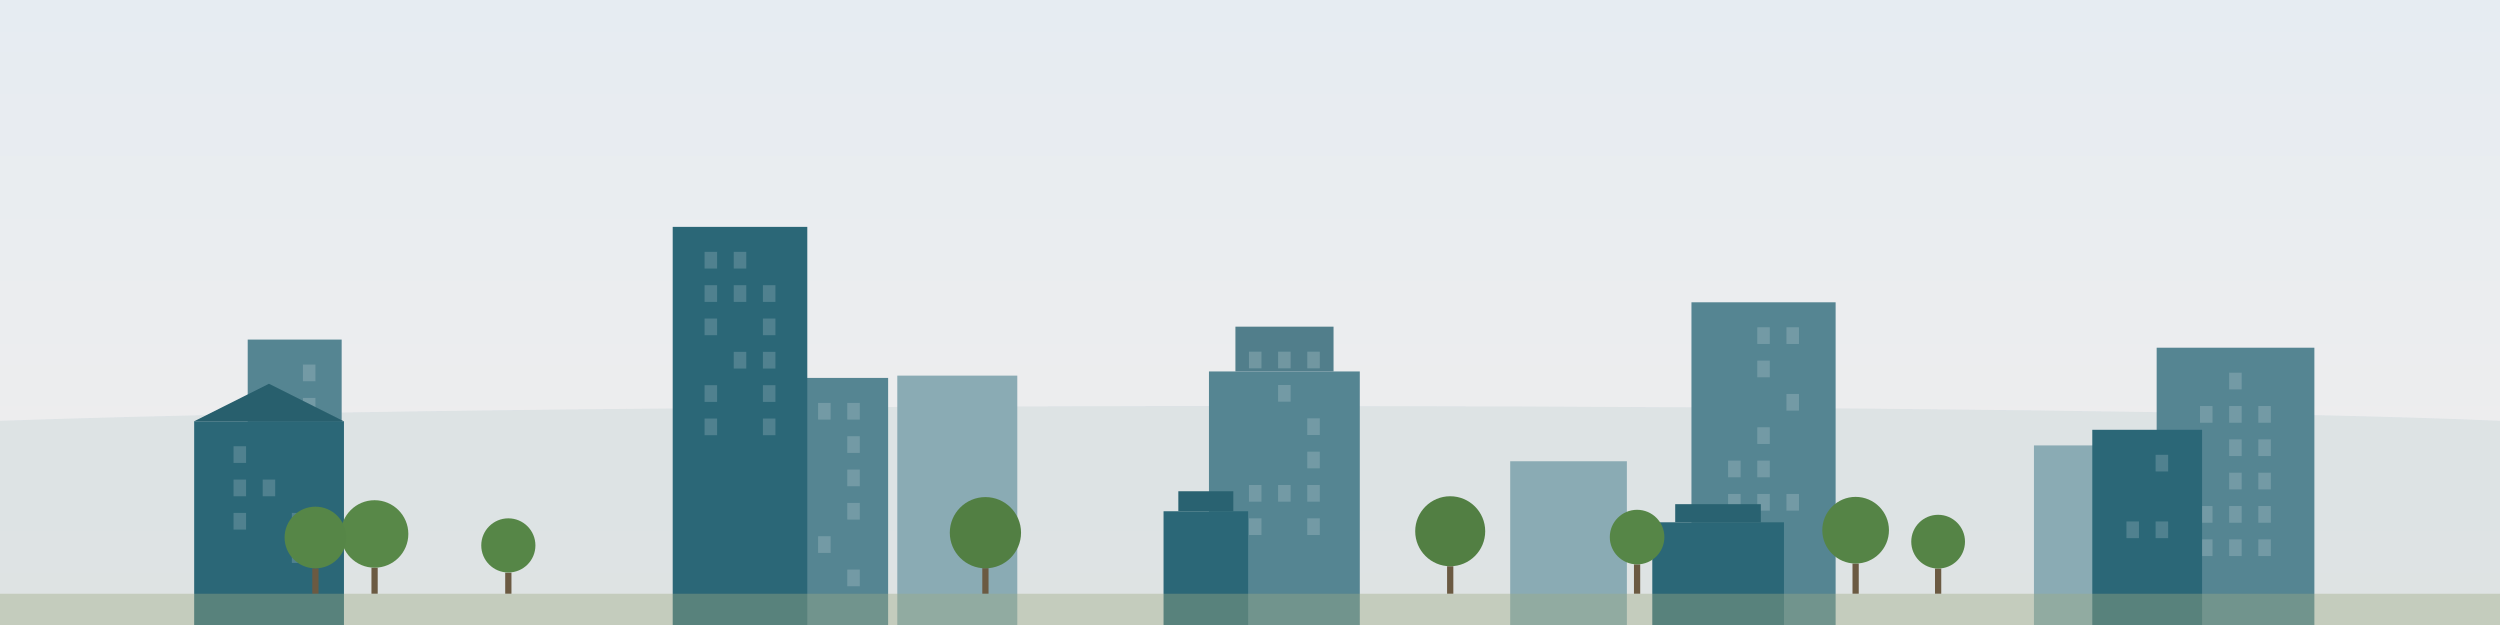
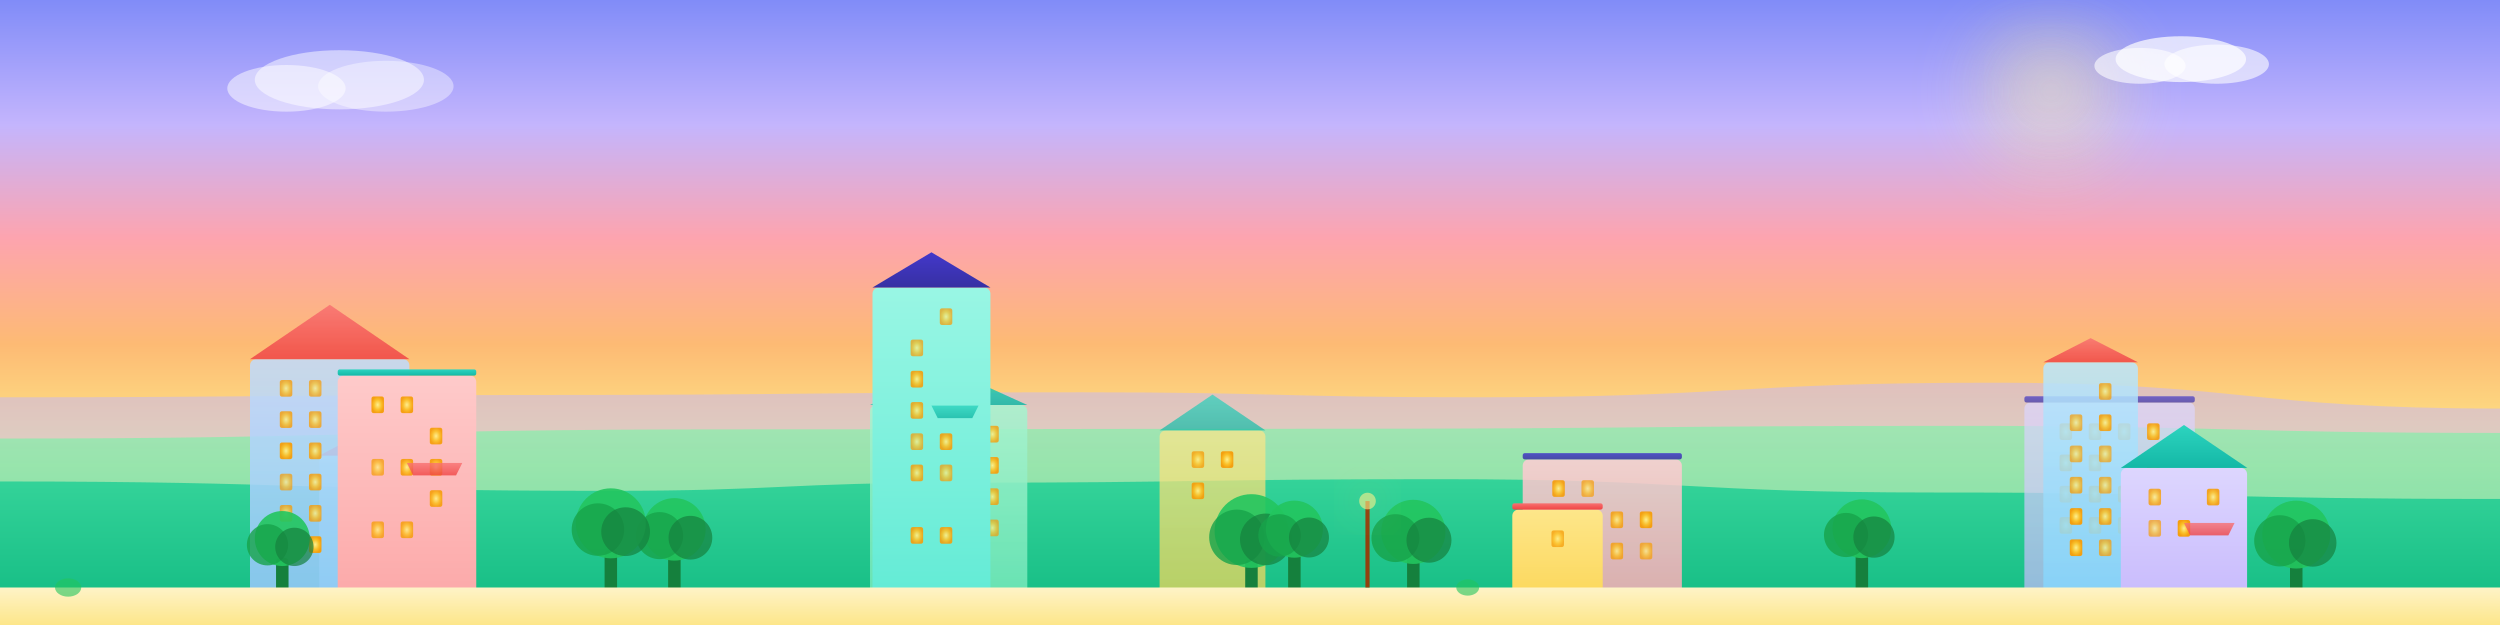
<svg xmlns="http://www.w3.org/2000/svg" viewBox="0 0 1200 300" width="1200" height="300">
  <defs>
    <linearGradient id="skyGrad" x1="0" y1="0" x2="0" y2="1">
-       <stop offset="0%" stop-color="#e6ecf2" />
-       <stop offset="100%" stop-color="#f0eeec" />
-     </linearGradient>
+       <stop offset="0%" stop-color="#818cf8" />
+       <stop offset="20%" stop-color="#c4b5fd" />
+       <stop offset="38%" stop-color="#fda4af" />
+       <stop offset="55%" stop-color="#fdba74" />
+       <stop offset="75%" stop-color="#fef08a" />
+       <stop offset="100%" stop-color="#fef9c3" />
+     </linearGradient>
+     <linearGradient id="bldg_coral" x1="0" y1="0" x2="0" y2="1">
+       <stop offset="0%" stop-color="#fecaca" />
+       <stop offset="100%" stop-color="#fca5a5" />
+     </linearGradient>
+     <linearGradient id="bldg_teal" x1="0" y1="0" x2="0" y2="1">
+       <stop offset="0%" stop-color="#99f6e4" />
+       <stop offset="100%" stop-color="#5eead4" />
+     </linearGradient>
+     <linearGradient id="bldg_amber" x1="0" y1="0" x2="0" y2="1">
+       <stop offset="0%" stop-color="#fde68a" />
+       <stop offset="100%" stop-color="#fcd34d" />
+     </linearGradient>
+     <linearGradient id="bldg_lavender" x1="0" y1="0" x2="0" y2="1">
+       <stop offset="0%" stop-color="#ddd6fe" />
+       <stop offset="100%" stop-color="#c4b5fd" />
+     </linearGradient>
+     <linearGradient id="bldg_blue" x1="0" y1="0" x2="0" y2="1">
+       <stop offset="0%" stop-color="#bfdbfe" />
+       <stop offset="100%" stop-color="#93c5fd" />
+     </linearGradient>
+     <linearGradient id="bldg_mint" x1="0" y1="0" x2="0" y2="1">
+       <stop offset="0%" stop-color="#a7f3d0" />
+       <stop offset="100%" stop-color="#6ee7b7" />
+     </linearGradient>
+     <linearGradient id="bldg_rose" x1="0" y1="0" x2="0" y2="1">
+       <stop offset="0%" stop-color="#fecdd3" />
+       <stop offset="100%" stop-color="#fda4af" />
+     </linearGradient>
+     <linearGradient id="bldg_sky" x1="0" y1="0" x2="0" y2="1">
+       <stop offset="0%" stop-color="#bae6fd" />
+       <stop offset="100%" stop-color="#7dd3fc" />
+     </linearGradient>
+     <linearGradient id="roof_navyRoof" x1="0" y1="0" x2="0" y2="1">
+       <stop offset="0%" stop-color="#4338ca" />
+       <stop offset="100%" stop-color="#3730a3" />
+     </linearGradient>
+     <linearGradient id="roof_coralRoof" x1="0" y1="0" x2="0" y2="1">
+       <stop offset="0%" stop-color="#f87171" />
+       <stop offset="100%" stop-color="#ef4444" />
+     </linearGradient>
+     <linearGradient id="roof_tealRoof" x1="0" y1="0" x2="0" y2="1">
+       <stop offset="0%" stop-color="#2dd4bf" />
+       <stop offset="100%" stop-color="#14b8a6" />
+     </linearGradient>
+     <radialGradient id="windowGlow" cx="50%" cy="50%" r="50%">
+       <stop offset="0%" stop-color="#fef08a" />
+       <stop offset="60%" stop-color="#fbbf24" />
+       <stop offset="100%" stop-color="#f59e0b" />
+     </radialGradient>
+     <linearGradient id="hillFar" x1="0" y1="0" x2="0" y2="1">
+       <stop offset="0%" stop-color="#c4b5fd" />
+       <stop offset="100%" stop-color="#a5b4fc" />
+     </linearGradient>
+     <linearGradient id="hillMid" x1="0" y1="0" x2="0" y2="1">
+       <stop offset="0%" stop-color="#86efac" />
+       <stop offset="100%" stop-color="#4ade80" />
+     </linearGradient>
+     <linearGradient id="hillNear" x1="0" y1="0" x2="0" y2="1">
+       <stop offset="0%" stop-color="#34d399" />
+       <stop offset="100%" stop-color="#10b981" />
+     </linearGradient>
+     <linearGradient id="hillDesertFar" x1="0" y1="0" x2="0" y2="1">
+       <stop offset="0%" stop-color="#fde68a" />
+       <stop offset="100%" stop-color="#fcd34d" />
+     </linearGradient>
+     <linearGradient id="hillDesertMid" x1="0" y1="0" x2="0" y2="1">
+       <stop offset="0%" stop-color="#fcd34d" />
+       <stop offset="100%" stop-color="#fbbf24" />
+     </linearGradient>
+     <linearGradient id="hillDesertNear" x1="0" y1="0" x2="0" y2="1">
+       <stop offset="0%" stop-color="#fbbf24" />
+       <stop offset="100%" stop-color="#f59e0b" />
+     </linearGradient>
+     <linearGradient id="groundGrad" x1="0" y1="0" x2="0" y2="1">
+       <stop offset="0%" stop-color="#fef3c7" />
+       <stop offset="100%" stop-color="#fde68a" />
+     </linearGradient>
+     <linearGradient id="waterGrad" x1="0" y1="0" x2="0" y2="1">
+       <stop offset="0%" stop-color="#bfdbfe" />
+       <stop offset="100%" stop-color="#93c5fd" />
+     </linearGradient>
+     <filter id="softGlow" x="-50%" y="-50%" width="200%" height="200%">
+       <feGaussianBlur in="SourceGraphic" stdDeviation="12" />
+     </filter>
  </defs>
  <rect width="1200" height="300" fill="url(#skyGrad)" />
-   <path d="M0 300 L0 202.0 C299.2 191.5, 1011.7 193.6, 1200 202.0 L1200 300 Z" fill="#aac2c9" opacity="0.25" />
-   <rect x="110.1" y="203.0" width="46.9" height="97.0" fill="#8aabb4" />
-   <rect x="430.7" y="180.3" width="57.6" height="119.7" fill="#8aabb4" />
-   <rect x="724.9" y="221.4" width="56.0" height="78.6" fill="#8aabb4" />
-   <rect x="976.3" y="213.8" width="81.3" height="86.2" fill="#8aabb4" />
-   <rect x="118.9" y="163.0" width="45.1" height="137.0" fill="#558592" />
-   <rect x="145.4" y="175.0" width="6" height="8" fill="#91b0b8" opacity="0.5" />
-   <rect x="131.4" y="191.0" width="6" height="8" fill="#91b0b8" opacity="0.5" />
-   <rect x="145.4" y="191.0" width="6" height="8" fill="#91b0b8" opacity="0.5" />
-   <rect x="131.4" y="207.0" width="6" height="8" fill="#91b0b8" opacity="0.5" />
-   <rect x="145.4" y="207.0" width="6" height="8" fill="#91b0b8" opacity="0.5" />
-   <rect x="131.4" y="223.0" width="6" height="8" fill="#91b0b8" opacity="0.5" />
-   <rect x="131.4" y="255.0" width="6" height="8" fill="#91b0b8" opacity="0.5" />
-   <rect x="145.4" y="255.0" width="6" height="8" fill="#91b0b8" opacity="0.5" />
-   <rect x="379.1" y="181.4" width="47.2" height="118.6" fill="#558592" />
-   <rect x="392.7" y="193.4" width="6" height="8" fill="#91b0b8" opacity="0.5" />
-   <rect x="406.7" y="193.4" width="6" height="8" fill="#91b0b8" opacity="0.5" />
-   <rect x="406.7" y="209.4" width="6" height="8" fill="#91b0b8" opacity="0.5" />
-   <rect x="406.7" y="225.4" width="6" height="8" fill="#91b0b8" opacity="0.5" />
-   <rect x="406.7" y="241.4" width="6" height="8" fill="#91b0b8" opacity="0.5" />
-   <rect x="392.7" y="257.4" width="6" height="8" fill="#91b0b8" opacity="0.5" />
-   <rect x="406.7" y="273.4" width="6" height="8" fill="#91b0b8" opacity="0.5" />
-   <rect x="580.3" y="178.3" width="72.4" height="121.7" fill="#558592" />
-   <rect x="593.0" y="156.8" width="47.1" height="21.5" fill="#517e8b" />
-   <rect x="599.5" y="168.8" width="6" height="8" fill="#91b0b8" opacity="0.5" />
-   <rect x="613.5" y="168.8" width="6" height="8" fill="#91b0b8" opacity="0.5" />
-   <rect x="627.5" y="168.8" width="6" height="8" fill="#91b0b8" opacity="0.5" />
-   <rect x="613.5" y="184.8" width="6" height="8" fill="#91b0b8" opacity="0.5" />
-   <rect x="627.5" y="200.8" width="6" height="8" fill="#91b0b8" opacity="0.5" />
-   <rect x="627.5" y="216.8" width="6" height="8" fill="#91b0b8" opacity="0.5" />
-   <rect x="599.5" y="232.8" width="6" height="8" fill="#91b0b8" opacity="0.5" />
-   <rect x="613.5" y="232.8" width="6" height="8" fill="#91b0b8" opacity="0.5" />
-   <rect x="627.5" y="232.8" width="6" height="8" fill="#91b0b8" opacity="0.5" />
-   <rect x="599.5" y="248.8" width="6" height="8" fill="#91b0b8" opacity="0.5" />
-   <rect x="627.5" y="248.8" width="6" height="8" fill="#91b0b8" opacity="0.5" />
-   <rect x="811.9" y="145.1" width="69.2" height="154.9" fill="#558592" />
-   <rect x="843.5" y="157.1" width="6" height="8" fill="#91b0b8" opacity="0.5" />
-   <rect x="857.5" y="157.1" width="6" height="8" fill="#91b0b8" opacity="0.5" />
-   <rect x="843.5" y="173.1" width="6" height="8" fill="#91b0b8" opacity="0.5" />
-   <rect x="857.5" y="189.1" width="6" height="8" fill="#91b0b8" opacity="0.5" />
-   <rect x="843.5" y="205.1" width="6" height="8" fill="#91b0b8" opacity="0.5" />
-   <rect x="829.5" y="221.1" width="6" height="8" fill="#91b0b8" opacity="0.5" />
-   <rect x="843.5" y="221.1" width="6" height="8" fill="#91b0b8" opacity="0.5" />
-   <rect x="829.5" y="237.1" width="6" height="8" fill="#91b0b8" opacity="0.5" />
-   <rect x="843.5" y="237.1" width="6" height="8" fill="#91b0b8" opacity="0.5" />
-   <rect x="857.5" y="237.1" width="6" height="8" fill="#91b0b8" opacity="0.5" />
-   <rect x="1035.2" y="166.9" width="75.7" height="133.1" fill="#558592" />
-   <rect x="1070.0" y="178.9" width="6" height="8" fill="#91b0b8" opacity="0.5" />
-   <rect x="1056.0" y="194.9" width="6" height="8" fill="#91b0b8" opacity="0.5" />
-   <rect x="1070.0" y="194.9" width="6" height="8" fill="#91b0b8" opacity="0.5" />
-   <rect x="1084.0" y="194.9" width="6" height="8" fill="#91b0b8" opacity="0.5" />
-   <rect x="1070.0" y="210.9" width="6" height="8" fill="#91b0b8" opacity="0.5" />
-   <rect x="1084.0" y="210.9" width="6" height="8" fill="#91b0b8" opacity="0.5" />
-   <rect x="1070.0" y="226.9" width="6" height="8" fill="#91b0b8" opacity="0.5" />
-   <rect x="1084.0" y="226.9" width="6" height="8" fill="#91b0b8" opacity="0.5" />
-   <rect x="1056.0" y="242.9" width="6" height="8" fill="#91b0b8" opacity="0.5" />
-   <rect x="1070.0" y="242.9" width="6" height="8" fill="#91b0b8" opacity="0.5" />
-   <rect x="1084.0" y="242.9" width="6" height="8" fill="#91b0b8" opacity="0.5" />
-   <rect x="1056.0" y="258.9" width="6" height="8" fill="#91b0b8" opacity="0.5" />
-   <rect x="1070.0" y="258.9" width="6" height="8" fill="#91b0b8" opacity="0.5" />
-   <rect x="1084.0" y="258.9" width="6" height="8" fill="#91b0b8" opacity="0.5" />
-   <rect x="93.2" y="202.2" width="71.9" height="97.8" fill="#2b6777" />
-   <polygon points="93.2,202.2 129.1,184.2 165.0,202.2" fill="#285f6d" />
-   <rect x="112.1" y="214.2" width="6" height="8" fill="#759ca7" opacity="0.5" />
-   <rect x="112.1" y="230.2" width="6" height="8" fill="#759ca7" opacity="0.5" />
-   <rect x="126.1" y="230.2" width="6" height="8" fill="#759ca7" opacity="0.5" />
-   <rect x="112.1" y="246.2" width="6" height="8" fill="#759ca7" opacity="0.5" />
-   <rect x="140.1" y="246.2" width="6" height="8" fill="#759ca7" opacity="0.5" />
-   <rect x="140.1" y="262.2" width="6" height="8" fill="#759ca7" opacity="0.5" />
-   <rect x="322.9" y="108.9" width="64.6" height="191.1" fill="#2b6777" />
-   <rect x="338.2" y="120.9" width="6" height="8" fill="#759ca7" opacity="0.5" />
-   <rect x="352.2" y="120.9" width="6" height="8" fill="#759ca7" opacity="0.5" />
-   <rect x="338.2" y="136.9" width="6" height="8" fill="#759ca7" opacity="0.5" />
-   <rect x="352.2" y="136.9" width="6" height="8" fill="#759ca7" opacity="0.5" />
-   <rect x="366.2" y="136.9" width="6" height="8" fill="#759ca7" opacity="0.5" />
-   <rect x="338.2" y="152.9" width="6" height="8" fill="#759ca7" opacity="0.5" />
-   <rect x="366.2" y="152.9" width="6" height="8" fill="#759ca7" opacity="0.5" />
-   <rect x="352.2" y="168.9" width="6" height="8" fill="#759ca7" opacity="0.5" />
-   <rect x="366.2" y="168.9" width="6" height="8" fill="#759ca7" opacity="0.5" />
-   <rect x="338.2" y="184.9" width="6" height="8" fill="#759ca7" opacity="0.5" />
-   <rect x="366.2" y="184.9" width="6" height="8" fill="#759ca7" opacity="0.5" />
-   <rect x="338.2" y="200.9" width="6" height="8" fill="#759ca7" opacity="0.5" />
-   <rect x="366.2" y="200.9" width="6" height="8" fill="#759ca7" opacity="0.5" />
-   <rect x="558.5" y="245.4" width="40.6" height="54.6" fill="#2b6777" />
-   <rect x="565.6" y="235.8" width="26.4" height="9.6" fill="#296271" />
-   <rect x="793.1" y="250.7" width="63.2" height="49.3" fill="#2b6777" />
-   <rect x="804.1" y="242.0" width="41.1" height="8.7" fill="#296271" />
-   <rect x="1004.3" y="206.3" width="52.7" height="93.7" fill="#2b6777" />
-   <rect x="1034.7" y="218.3" width="6" height="8" fill="#759ca7" opacity="0.5" />
-   <rect x="1020.7" y="250.3" width="6" height="8" fill="#759ca7" opacity="0.5" />
-   <rect x="1034.7" y="250.3" width="6" height="8" fill="#759ca7" opacity="0.5" />
-   <line x1="244.0" y1="285.0" x2="244.0" y2="274.9" stroke="#6b5a42" stroke-width="3" />
-   <circle cx="244.0" cy="261.8" r="13.0" fill="#568647" />
-   <line x1="473.0" y1="285.0" x2="473.0" y2="272.7" stroke="#6b5a42" stroke-width="3" />
-   <circle cx="473.0" cy="255.7" r="17.1" fill="#527f43" />
-   <line x1="696.1" y1="285.0" x2="696.1" y2="271.8" stroke="#6b5a42" stroke-width="3" />
-   <circle cx="696.1" cy="255.0" r="16.8" fill="#527f43" />
-   <line x1="930.3" y1="285.0" x2="930.3" y2="272.9" stroke="#6b5a42" stroke-width="3" />
-   <circle cx="930.3" cy="260.0" r="12.9" fill="#558446" />
-   <line x1="785.8" y1="285.0" x2="785.8" y2="270.9" stroke="#6b5a42" stroke-width="3" />
-   <circle cx="785.8" cy="257.8" r="13.1" fill="#568647" />
-   <line x1="890.7" y1="285.0" x2="890.7" y2="270.5" stroke="#6b5a42" stroke-width="3" />
-   <circle cx="890.7" cy="254.5" r="16.0" fill="#558446" />
-   <line x1="179.8" y1="285.0" x2="179.8" y2="272.5" stroke="#6b5a42" stroke-width="3" />
-   <circle cx="179.8" cy="256.3" r="16.2" fill="#588848" />
-   <line x1="151.4" y1="285.0" x2="151.4" y2="272.8" stroke="#6b5a42" stroke-width="3" />
-   <circle cx="151.4" cy="258.0" r="14.8" fill="#568647" />
-   <rect x="0" y="285" width="1200" height="15" fill="#9aaa85" opacity="0.4" />
+   <circle cx="984.5" cy="43.9" r="45" fill="#fef08a" opacity="0.12" filter="url(#softGlow)" />
+   <circle cx="984.5" cy="43.9" r="30" fill="#fde68a" opacity="0.18" filter="url(#softGlow)" />
+   <circle cx="984.5" cy="43.9" r="16" fill="#fef9c3" opacity="0.25" filter="url(#softGlow)" />
+   <ellipse cx="1046.8" cy="28.4" rx="31.3" ry="11.0" fill="white" opacity="0.7" />
+   <ellipse cx="1027.2" cy="31.6" rx="21.9" ry="8.6" fill="white" opacity="0.6" />
+   <ellipse cx="1064.0" cy="30.8" rx="25.1" ry="9.4" fill="white" opacity="0.6" />
+   <ellipse cx="162.9" cy="38.3" rx="40.6" ry="14.2" fill="white" opacity="0.5" />
+   <ellipse cx="137.5" cy="42.4" rx="28.4" ry="11.2" fill="white" opacity="0.5" />
+   <ellipse cx="185.2" cy="41.4" rx="32.5" ry="12.2" fill="white" opacity="0.4" />
+   <path d="M0 300 L0.0 190.7 C127.3 190.7, 127.3 189.6, 254.5 189.6 C386.9 189.6, 386.9 188.3, 519.2 188.3 C613.9 188.3, 613.9 190.7, 708.7 190.7 C832.1 190.7, 832.1 183.7, 955.5 183.7 C1077.7 183.7, 1077.7 196.1, 1200.0 196.1 L1200 300 Z" fill="url(#hillFar)" opacity="0.5" />
+   <path d="M0 300 L0.0 210.5 C174.8 210.5, 174.8 206.1, 349.6 206.1 C493.1 206.1, 493.1 205.8, 636.5 205.8 C788.5 205.8, 788.5 204.4, 940.6 204.4 C1070.3 204.4, 1070.3 207.8, 1200.0 207.8 L1200 300 Z" fill="url(#hillMid)" opacity="0.7" />
+   <path d="M0 300 L0.0 231.1 C145.9 231.1, 145.9 235.6, 291.7 235.6 C376.0 235.6, 376.0 231.7, 460.3 231.7 C575.4 231.7, 575.4 230.0, 690.6 230.0 C809.5 230.0, 809.5 236.4, 928.3 236.4 C1064.2 236.4, 1064.2 239.5, 1200.0 239.5 L1200 300 Z" fill="url(#hillNear)" opacity="1" />
+   <rect x="153.2" y="218.7" width="65.3" height="81.3" rx="3" fill="url(#bldg_teal)" opacity="0.7" />
+   <polygon points="153.2,218.7 185.9,201.5 218.5,218.7" fill="url(#roof_coralRoof)" opacity="0.7" />
+   <rect x="168.9" y="228.7" width="6" height="8" rx="1" fill="url(#windowGlow)" opacity="0.899" />
+   <rect x="182.9" y="228.7" width="6" height="8" rx="1" fill="url(#windowGlow)" opacity="0.868" />
+   <rect x="182.9" y="243.7" width="6" height="8" rx="1" fill="url(#windowGlow)" opacity="0.964" />
+   <rect x="168.9" y="258.7" width="6" height="8" rx="1" fill="url(#windowGlow)" opacity="0.917" />
+   <rect x="182.9" y="258.7" width="6" height="8" rx="1" fill="url(#windowGlow)" opacity="0.962" />
+   <rect x="196.9" y="258.7" width="6" height="8" rx="1" fill="url(#windowGlow)" opacity="0.825" />
+   <rect x="556.6" y="206.6" width="50.8" height="93.4" rx="3" fill="url(#bldg_amber)" opacity="0.7" />
+   <polygon points="556.6,206.6 582.0,189.4 607.4,206.6" fill="url(#roof_tealRoof)" opacity="0.7" />
+   <rect x="572.0" y="216.6" width="6" height="8" rx="1" fill="url(#windowGlow)" opacity="0.78" />
+   <rect x="586.0" y="216.6" width="6" height="8" rx="1" fill="url(#windowGlow)" opacity="0.961" />
+   <rect x="572.0" y="231.6" width="6" height="8" rx="1" fill="url(#windowGlow)" opacity="0.922" />
+   <rect x="971.7" y="193.2" width="81.8" height="106.8" rx="3" fill="url(#bldg_lavender)" opacity="0.7" />
+   <rect x="971.7" y="190.2" width="81.8" height="3" rx="1" fill="url(#roof_navyRoof)" opacity="0.7" />
+   <rect x="988.6" y="203.2" width="6" height="8" rx="1" fill="url(#windowGlow)" opacity="0.885" />
+   <rect x="1002.6" y="203.2" width="6" height="8" rx="1" fill="url(#windowGlow)" opacity="0.81" />
+   <rect x="1016.6" y="203.2" width="6" height="8" rx="1" fill="url(#windowGlow)" opacity="0.791" />
+   <rect x="1030.6" y="203.2" width="6" height="8" rx="1" fill="url(#windowGlow)" opacity="0.901" />
+   <rect x="988.6" y="218.2" width="6" height="8" rx="1" fill="url(#windowGlow)" opacity="0.986" />
+   <rect x="1002.6" y="218.2" width="6" height="8" rx="1" fill="url(#windowGlow)" opacity="0.876" />
+   <rect x="1030.6" y="218.2" width="6" height="8" rx="1" fill="url(#windowGlow)" opacity="0.997" />
+   <rect x="988.6" y="233.2" width="6" height="8" rx="1" fill="url(#windowGlow)" opacity="0.712" />
+   <rect x="1002.6" y="233.2" width="6" height="8" rx="1" fill="url(#windowGlow)" opacity="0.956" />
+   <rect x="1016.6" y="233.2" width="6" height="8" rx="1" fill="url(#windowGlow)" opacity="0.925" />
+   <rect x="1030.6" y="233.2" width="6" height="8" rx="1" fill="url(#windowGlow)" opacity="0.895" />
+   <rect x="988.6" y="248.2" width="6" height="8" rx="1" fill="url(#windowGlow)" opacity="0.889" />
+   <rect x="1002.6" y="248.2" width="6" height="8" rx="1" fill="url(#windowGlow)" opacity="0.86" />
+   <rect x="1016.6" y="248.2" width="6" height="8" rx="1" fill="url(#windowGlow)" opacity="0.785" />
+   <rect x="1030.6" y="248.2" width="6" height="8" rx="1" fill="url(#windowGlow)" opacity="0.777" />
+   <rect x="120.0" y="172.4" width="76.5" height="127.6" rx="3" fill="url(#bldg_blue)" opacity="0.85" />
+   <polygon points="120.0,172.4 158.3,146.3 196.5,172.4" fill="url(#roof_coralRoof)" opacity="0.85" />
+   <rect x="134.3" y="182.4" width="6" height="8" rx="1" fill="url(#windowGlow)" opacity="0.78" />
+   <rect x="148.3" y="182.4" width="6" height="8" rx="1" fill="url(#windowGlow)" opacity="0.727" />
+   <rect x="162.3" y="182.4" width="6" height="8" rx="1" fill="url(#windowGlow)" opacity="0.779" />
+   <rect x="176.3" y="182.4" width="6" height="8" rx="1" fill="url(#windowGlow)" opacity="0.825" />
+   <rect x="134.3" y="197.4" width="6" height="8" rx="1" fill="url(#windowGlow)" opacity="0.813" />
+   <rect x="148.3" y="197.4" width="6" height="8" rx="1" fill="url(#windowGlow)" opacity="0.775" />
+   <rect x="162.3" y="197.4" width="6" height="8" rx="1" fill="url(#windowGlow)" opacity="0.889" />
+   <rect x="176.3" y="197.4" width="6" height="8" rx="1" fill="url(#windowGlow)" opacity="0.898" />
+   <rect x="134.3" y="212.4" width="6" height="8" rx="1" fill="url(#windowGlow)" opacity="0.943" />
+   <rect x="148.3" y="212.4" width="6" height="8" rx="1" fill="url(#windowGlow)" opacity="0.833" />
+   <rect x="162.3" y="212.4" width="6" height="8" rx="1" fill="url(#windowGlow)" opacity="0.836" />
+   <rect x="176.3" y="212.4" width="6" height="8" rx="1" fill="url(#windowGlow)" opacity="0.998" />
+   <rect x="134.3" y="227.4" width="6" height="8" rx="1" fill="url(#windowGlow)" opacity="0.718" />
+   <rect x="148.3" y="227.4" width="6" height="8" rx="1" fill="url(#windowGlow)" opacity="0.824" />
+   <rect x="176.3" y="227.4" width="6" height="8" rx="1" fill="url(#windowGlow)" opacity="0.805" />
+   <rect x="134.3" y="242.4" width="6" height="8" rx="1" fill="url(#windowGlow)" opacity="0.773" />
+   <rect x="148.3" y="242.4" width="6" height="8" rx="1" fill="url(#windowGlow)" opacity="0.798" />
+   <rect x="176.3" y="242.4" width="6" height="8" rx="1" fill="url(#windowGlow)" opacity="0.876" />
+   <rect x="148.3" y="257.4" width="6" height="8" rx="1" fill="url(#windowGlow)" opacity="0.983" />
+   <rect x="162.3" y="257.4" width="6" height="8" rx="1" fill="url(#windowGlow)" opacity="0.929" />
+   <rect x="417.6" y="194.4" width="75.5" height="105.6" rx="3" fill="url(#bldg_mint)" opacity="0.85" />
+   <polygon points="417.6,194.4 455.4,177.3 493.1,194.4" fill="url(#roof_tealRoof)" opacity="0.85" />
+   <rect x="431.4" y="204.4" width="6" height="8" rx="1" fill="url(#windowGlow)" opacity="0.814" />
+   <rect x="445.4" y="204.4" width="6" height="8" rx="1" fill="url(#windowGlow)" opacity="0.936" />
+   <rect x="459.4" y="204.4" width="6" height="8" rx="1" fill="url(#windowGlow)" opacity="0.939" />
+   <rect x="473.4" y="204.4" width="6" height="8" rx="1" fill="url(#windowGlow)" opacity="0.804" />
+   <rect x="445.4" y="219.4" width="6" height="8" rx="1" fill="url(#windowGlow)" opacity="0.907" />
+   <rect x="473.4" y="219.4" width="6" height="8" rx="1" fill="url(#windowGlow)" opacity="0.923" />
+   <rect x="431.4" y="234.4" width="6" height="8" rx="1" fill="url(#windowGlow)" opacity="0.837" />
+   <rect x="445.4" y="234.4" width="6" height="8" rx="1" fill="url(#windowGlow)" opacity="0.909" />
+   <rect x="459.4" y="234.4" width="6" height="8" rx="1" fill="url(#windowGlow)" opacity="0.811" />
+   <rect x="473.4" y="234.4" width="6" height="8" rx="1" fill="url(#windowGlow)" opacity="0.799" />
+   <rect x="431.4" y="249.4" width="6" height="8" rx="1" fill="url(#windowGlow)" opacity="0.974" />
+   <rect x="445.4" y="249.4" width="6" height="8" rx="1" fill="url(#windowGlow)" opacity="0.771" />
+   <rect x="459.4" y="249.4" width="6" height="8" rx="1" fill="url(#windowGlow)" opacity="0.747" />
+   <rect x="473.4" y="249.4" width="6" height="8" rx="1" fill="url(#windowGlow)" opacity="0.704" />
+   <path d="M425.2 231.3 L455.4 231.3 L452.4 237.3 L428.2 237.3 Z" fill="url(#roof_coralRoof)" opacity="0.68" />
+   <rect x="730.9" y="220.5" width="76.4" height="79.5" rx="3" fill="url(#bldg_rose)" opacity="0.85" />
+   <rect x="730.9" y="217.5" width="76.4" height="3" rx="1" fill="url(#roof_navyRoof)" opacity="0.85" />
+   <rect x="745.1" y="230.5" width="6" height="8" rx="1" fill="url(#windowGlow)" opacity="0.914" />
+   <rect x="759.1" y="230.5" width="6" height="8" rx="1" fill="url(#windowGlow)" opacity="0.714" />
+   <rect x="745.1" y="245.5" width="6" height="8" rx="1" fill="url(#windowGlow)" opacity="0.919" />
+   <rect x="773.1" y="245.5" width="6" height="8" rx="1" fill="url(#windowGlow)" opacity="0.818" />
+   <rect x="787.1" y="245.5" width="6" height="8" rx="1" fill="url(#windowGlow)" opacity="0.944" />
+   <rect x="745.1" y="260.5" width="6" height="8" rx="1" fill="url(#windowGlow)" opacity="0.844" />
+   <rect x="759.1" y="260.5" width="6" height="8" rx="1" fill="url(#windowGlow)" opacity="0.749" />
+   <rect x="773.1" y="260.5" width="6" height="8" rx="1" fill="url(#windowGlow)" opacity="0.792" />
+   <rect x="787.1" y="260.5" width="6" height="8" rx="1" fill="url(#windowGlow)" opacity="0.729" />
+   <rect x="980.8" y="173.9" width="45.4" height="126.1" rx="3" fill="url(#bldg_sky)" opacity="0.85" />
+   <polygon points="980.8,173.9 1003.5,162.3 1026.2,173.9" fill="url(#roof_coralRoof)" opacity="0.85" />
+   <rect x="1007.5" y="183.9" width="6" height="8" rx="1" fill="url(#windowGlow)" opacity="0.758" />
+   <rect x="993.5" y="198.9" width="6" height="8" rx="1" fill="url(#windowGlow)" opacity="0.724" />
+   <rect x="1007.5" y="198.9" width="6" height="8" rx="1" fill="url(#windowGlow)" opacity="0.878" />
+   <rect x="993.5" y="213.9" width="6" height="8" rx="1" fill="url(#windowGlow)" opacity="0.718" />
+   <rect x="1007.5" y="213.9" width="6" height="8" rx="1" fill="url(#windowGlow)" opacity="0.711" />
+   <rect x="993.5" y="228.9" width="6" height="8" rx="1" fill="url(#windowGlow)" opacity="0.773" />
+   <rect x="1007.5" y="228.9" width="6" height="8" rx="1" fill="url(#windowGlow)" opacity="0.73" />
+   <rect x="993.5" y="243.9" width="6" height="8" rx="1" fill="url(#windowGlow)" opacity="0.974" />
+   <rect x="1007.5" y="243.9" width="6" height="8" rx="1" fill="url(#windowGlow)" opacity="0.867" />
+   <rect x="993.5" y="258.9" width="6" height="8" rx="1" fill="url(#windowGlow)" opacity="0.972" />
+   <rect x="1007.5" y="258.9" width="6" height="8" rx="1" fill="url(#windowGlow)" opacity="0.749" />
+   <rect x="162.1" y="180.3" width="66.5" height="119.7" rx="3" fill="url(#bldg_coral)" opacity="1" />
+   <rect x="162.1" y="177.3" width="66.5" height="3" rx="1" fill="url(#roof_tealRoof)" opacity="1" />
+   <rect x="178.3" y="190.3" width="6" height="8" rx="1" fill="url(#windowGlow)" opacity="0.964" />
+   <rect x="192.3" y="190.3" width="6" height="8" rx="1" fill="url(#windowGlow)" opacity="0.936" />
+   <rect x="206.3" y="205.3" width="6" height="8" rx="1" fill="url(#windowGlow)" opacity="0.93" />
+   <rect x="178.3" y="220.3" width="6" height="8" rx="1" fill="url(#windowGlow)" opacity="0.744" />
+   <rect x="192.3" y="220.3" width="6" height="8" rx="1" fill="url(#windowGlow)" opacity="0.913" />
+   <rect x="206.3" y="220.3" width="6" height="8" rx="1" fill="url(#windowGlow)" opacity="0.92" />
+   <rect x="206.3" y="235.3" width="6" height="8" rx="1" fill="url(#windowGlow)" opacity="0.901" />
+   <rect x="178.3" y="250.3" width="6" height="8" rx="1" fill="url(#windowGlow)" opacity="0.787" />
+   <rect x="192.3" y="250.3" width="6" height="8" rx="1" fill="url(#windowGlow)" opacity="0.837" />
+   <rect x="190.3" y="284.0" width="10" height="16" rx="2" fill="url(#roof_navyRoof)" opacity="0.8" />
+   <rect x="192.3" y="287.0" width="6" height="10" rx="1" fill="url(#windowGlow)" opacity="0.45" />
+   <path d="M195.3 222.2 L221.9 222.2 L218.9 228.2 L198.3 228.2 Z" fill="url(#roof_coralRoof)" opacity="0.8" />
+   <rect x="418.8" y="138.0" width="56.6" height="162.0" rx="3" fill="url(#bldg_teal)" opacity="1" />
+   <polygon points="418.8,138.0 447.1,121.1 475.4,138.0" fill="url(#roof_navyRoof)" opacity="1" />
+   <rect x="451.1" y="148.0" width="6" height="8" rx="1" fill="url(#windowGlow)" opacity="0.731" />
+   <rect x="437.1" y="163.0" width="6" height="8" rx="1" fill="url(#windowGlow)" opacity="0.734" />
+   <rect x="437.1" y="178.0" width="6" height="8" rx="1" fill="url(#windowGlow)" opacity="0.89" />
+   <rect x="437.1" y="193.0" width="6" height="8" rx="1" fill="url(#windowGlow)" opacity="0.821" />
+   <rect x="437.1" y="208.0" width="6" height="8" rx="1" fill="url(#windowGlow)" opacity="0.73" />
+   <rect x="451.1" y="208.0" width="6" height="8" rx="1" fill="url(#windowGlow)" opacity="0.89" />
+   <rect x="437.1" y="223.0" width="6" height="8" rx="1" fill="url(#windowGlow)" opacity="0.821" />
+   <rect x="451.1" y="223.0" width="6" height="8" rx="1" fill="url(#windowGlow)" opacity="0.734" />
+   <rect x="437.1" y="253.0" width="6" height="8" rx="1" fill="url(#windowGlow)" opacity="0.906" />
+   <rect x="451.1" y="253.0" width="6" height="8" rx="1" fill="url(#windowGlow)" opacity="0.895" />
+   <rect x="442.1" y="284.0" width="10" height="16" rx="2" fill="url(#roof_navyRoof)" opacity="0.8" />
+   <rect x="444.1" y="287.0" width="6" height="10" rx="1" fill="url(#windowGlow)" opacity="0.45" />
+   <path d="M447.1 194.7 L469.7 194.7 L466.7 200.7 L450.1 200.7 Z" fill="url(#roof_tealRoof)" opacity="0.8" />
+   <rect x="725.9" y="244.6" width="43.4" height="55.4" rx="3" fill="url(#bldg_amber)" opacity="1" />
+   <rect x="725.9" y="241.6" width="43.4" height="3" rx="1" fill="url(#roof_coralRoof)" opacity="1" />
+   <rect x="744.7" y="254.6" width="6" height="8" rx="1" fill="url(#windowGlow)" opacity="0.763" />
+   <rect x="742.7" y="284.0" width="10" height="16" rx="2" fill="url(#roof_navyRoof)" opacity="0.8" />
+   <rect x="744.7" y="287.0" width="6" height="10" rx="1" fill="url(#windowGlow)" opacity="0.45" />
+   <rect x="1018.0" y="224.6" width="60.6" height="75.4" rx="3" fill="url(#bldg_lavender)" opacity="1" />
+   <polygon points="1018.0,224.6 1048.3,204.0 1078.7,224.6" fill="url(#roof_tealRoof)" opacity="1" />
+   <rect x="1031.3" y="234.6" width="6" height="8" rx="1" fill="url(#windowGlow)" opacity="0.818" />
+   <rect x="1059.3" y="234.6" width="6" height="8" rx="1" fill="url(#windowGlow)" opacity="0.901" />
+   <rect x="1031.3" y="249.6" width="6" height="8" rx="1" fill="url(#windowGlow)" opacity="0.71" />
+   <rect x="1045.3" y="249.6" width="6" height="8" rx="1" fill="url(#windowGlow)" opacity="0.987" />
+   <rect x="1043.3" y="284.0" width="10" height="16" rx="2" fill="url(#roof_navyRoof)" opacity="0.8" />
+   <rect x="1045.3" y="287.0" width="6" height="10" rx="1" fill="url(#windowGlow)" opacity="0.45" />
+   <path d="M1048.3 251.0 L1072.6 251.0 L1069.6 257.0 L1051.3 257.0 Z" fill="url(#roof_coralRoof)" opacity="0.8" />
+   <rect x="320.7" y="265.2" width="6" height="19.8" rx="2" fill="#15803d" />
+   <circle cx="323.7" cy="254.1" r="15.0" fill="#22c55e" opacity="0.9" />
+   <circle cx="316.6" cy="257.1" r="11.3" fill="#16a34a" opacity="0.8" />
+   <circle cx="331.4" cy="258.1" r="10.5" fill="#15803d" opacity="0.7" />
+   <rect x="597.7" y="268.7" width="6" height="16.3" rx="2" fill="#15803d" />
+   <circle cx="600.7" cy="254.9" r="17.7" fill="#22c55e" opacity="0.9" />
+   <circle cx="593.7" cy="257.9" r="13.3" fill="#16a34a" opacity="0.8" />
+   <circle cx="607.6" cy="258.9" r="12.4" fill="#15803d" opacity="0.7" />
+   <rect x="890.7" y="263.9" width="6" height="21.1" rx="2" fill="#15803d" />
+   <circle cx="893.7" cy="253.8" r="14.1" fill="#22c55e" opacity="0.9" />
+   <circle cx="886.1" cy="256.8" r="10.6" fill="#16a34a" opacity="0.8" />
+   <circle cx="899.5" cy="257.8" r="9.9" fill="#15803d" opacity="0.7" />
+   <rect x="132.5" y="267.7" width="6" height="17.3" rx="2" fill="#15803d" />
+   <circle cx="135.5" cy="258.5" r="13.2" fill="#22c55e" opacity="0.9" />
+   <circle cx="128.4" cy="261.5" r="9.9" fill="#16a34a" opacity="0.8" />
+   <circle cx="141.3" cy="262.5" r="9.2" fill="#15803d" opacity="0.7" />
+   <rect x="1099.2" y="268.9" width="6" height="16.1" rx="2" fill="#15803d" />
+   <circle cx="1102.2" cy="256.6" r="16.3" fill="#22c55e" opacity="0.9" />
+   <circle cx="1094.3" cy="259.6" r="12.3" fill="#16a34a" opacity="0.8" />
+   <circle cx="1110.1" cy="260.6" r="11.4" fill="#15803d" opacity="0.7" />
+   <rect x="290.2" y="264.0" width="6" height="21.0" rx="2" fill="#15803d" />
+   <circle cx="293.2" cy="251.2" r="16.8" fill="#22c55e" opacity="0.9" />
+   <circle cx="287.0" cy="254.2" r="12.6" fill="#16a34a" opacity="0.8" />
+   <circle cx="300.3" cy="255.2" r="11.7" fill="#15803d" opacity="0.7" />
+   <rect x="675.4" y="266.7" width="6" height="18.3" rx="2" fill="#15803d" />
+   <circle cx="678.4" cy="255.3" r="15.4" fill="#22c55e" opacity="0.9" />
+   <circle cx="669.8" cy="258.3" r="11.5" fill="#16a34a" opacity="0.8" />
+   <circle cx="685.9" cy="259.3" r="10.8" fill="#15803d" opacity="0.7" />
+   <rect x="618.3" y="263.7" width="6" height="21.3" rx="2" fill="#15803d" />
+   <circle cx="621.3" cy="254.0" r="13.7" fill="#22c55e" opacity="0.9" />
+   <circle cx="614.2" cy="257.0" r="10.2" fill="#16a34a" opacity="0.8" />
+   <circle cx="628.3" cy="258.0" r="9.6" fill="#15803d" opacity="0.7" />
+   <rect x="0" y="282" width="1200" height="18" fill="url(#groundGrad)" />
+   <line x1="656.4" y1="282.0" x2="656.4" y2="240.5" stroke="#92400e" stroke-width="2" />
+   <circle cx="656.4" cy="240.5" r="4" fill="#fef08a" opacity="0.6" />
+   <circle cx="656.4" cy="240.5" r="8" fill="#fef08a" opacity="0.15" filter="url(#softGlow)" />
+   <ellipse cx="704.5" cy="282.0" rx="5.5" ry="3.9" fill="#22c55e" opacity="0.6" />
+   <ellipse cx="32.7" cy="282.0" rx="6.3" ry="4.4" fill="#22c55e" opacity="0.6" />
</svg>
